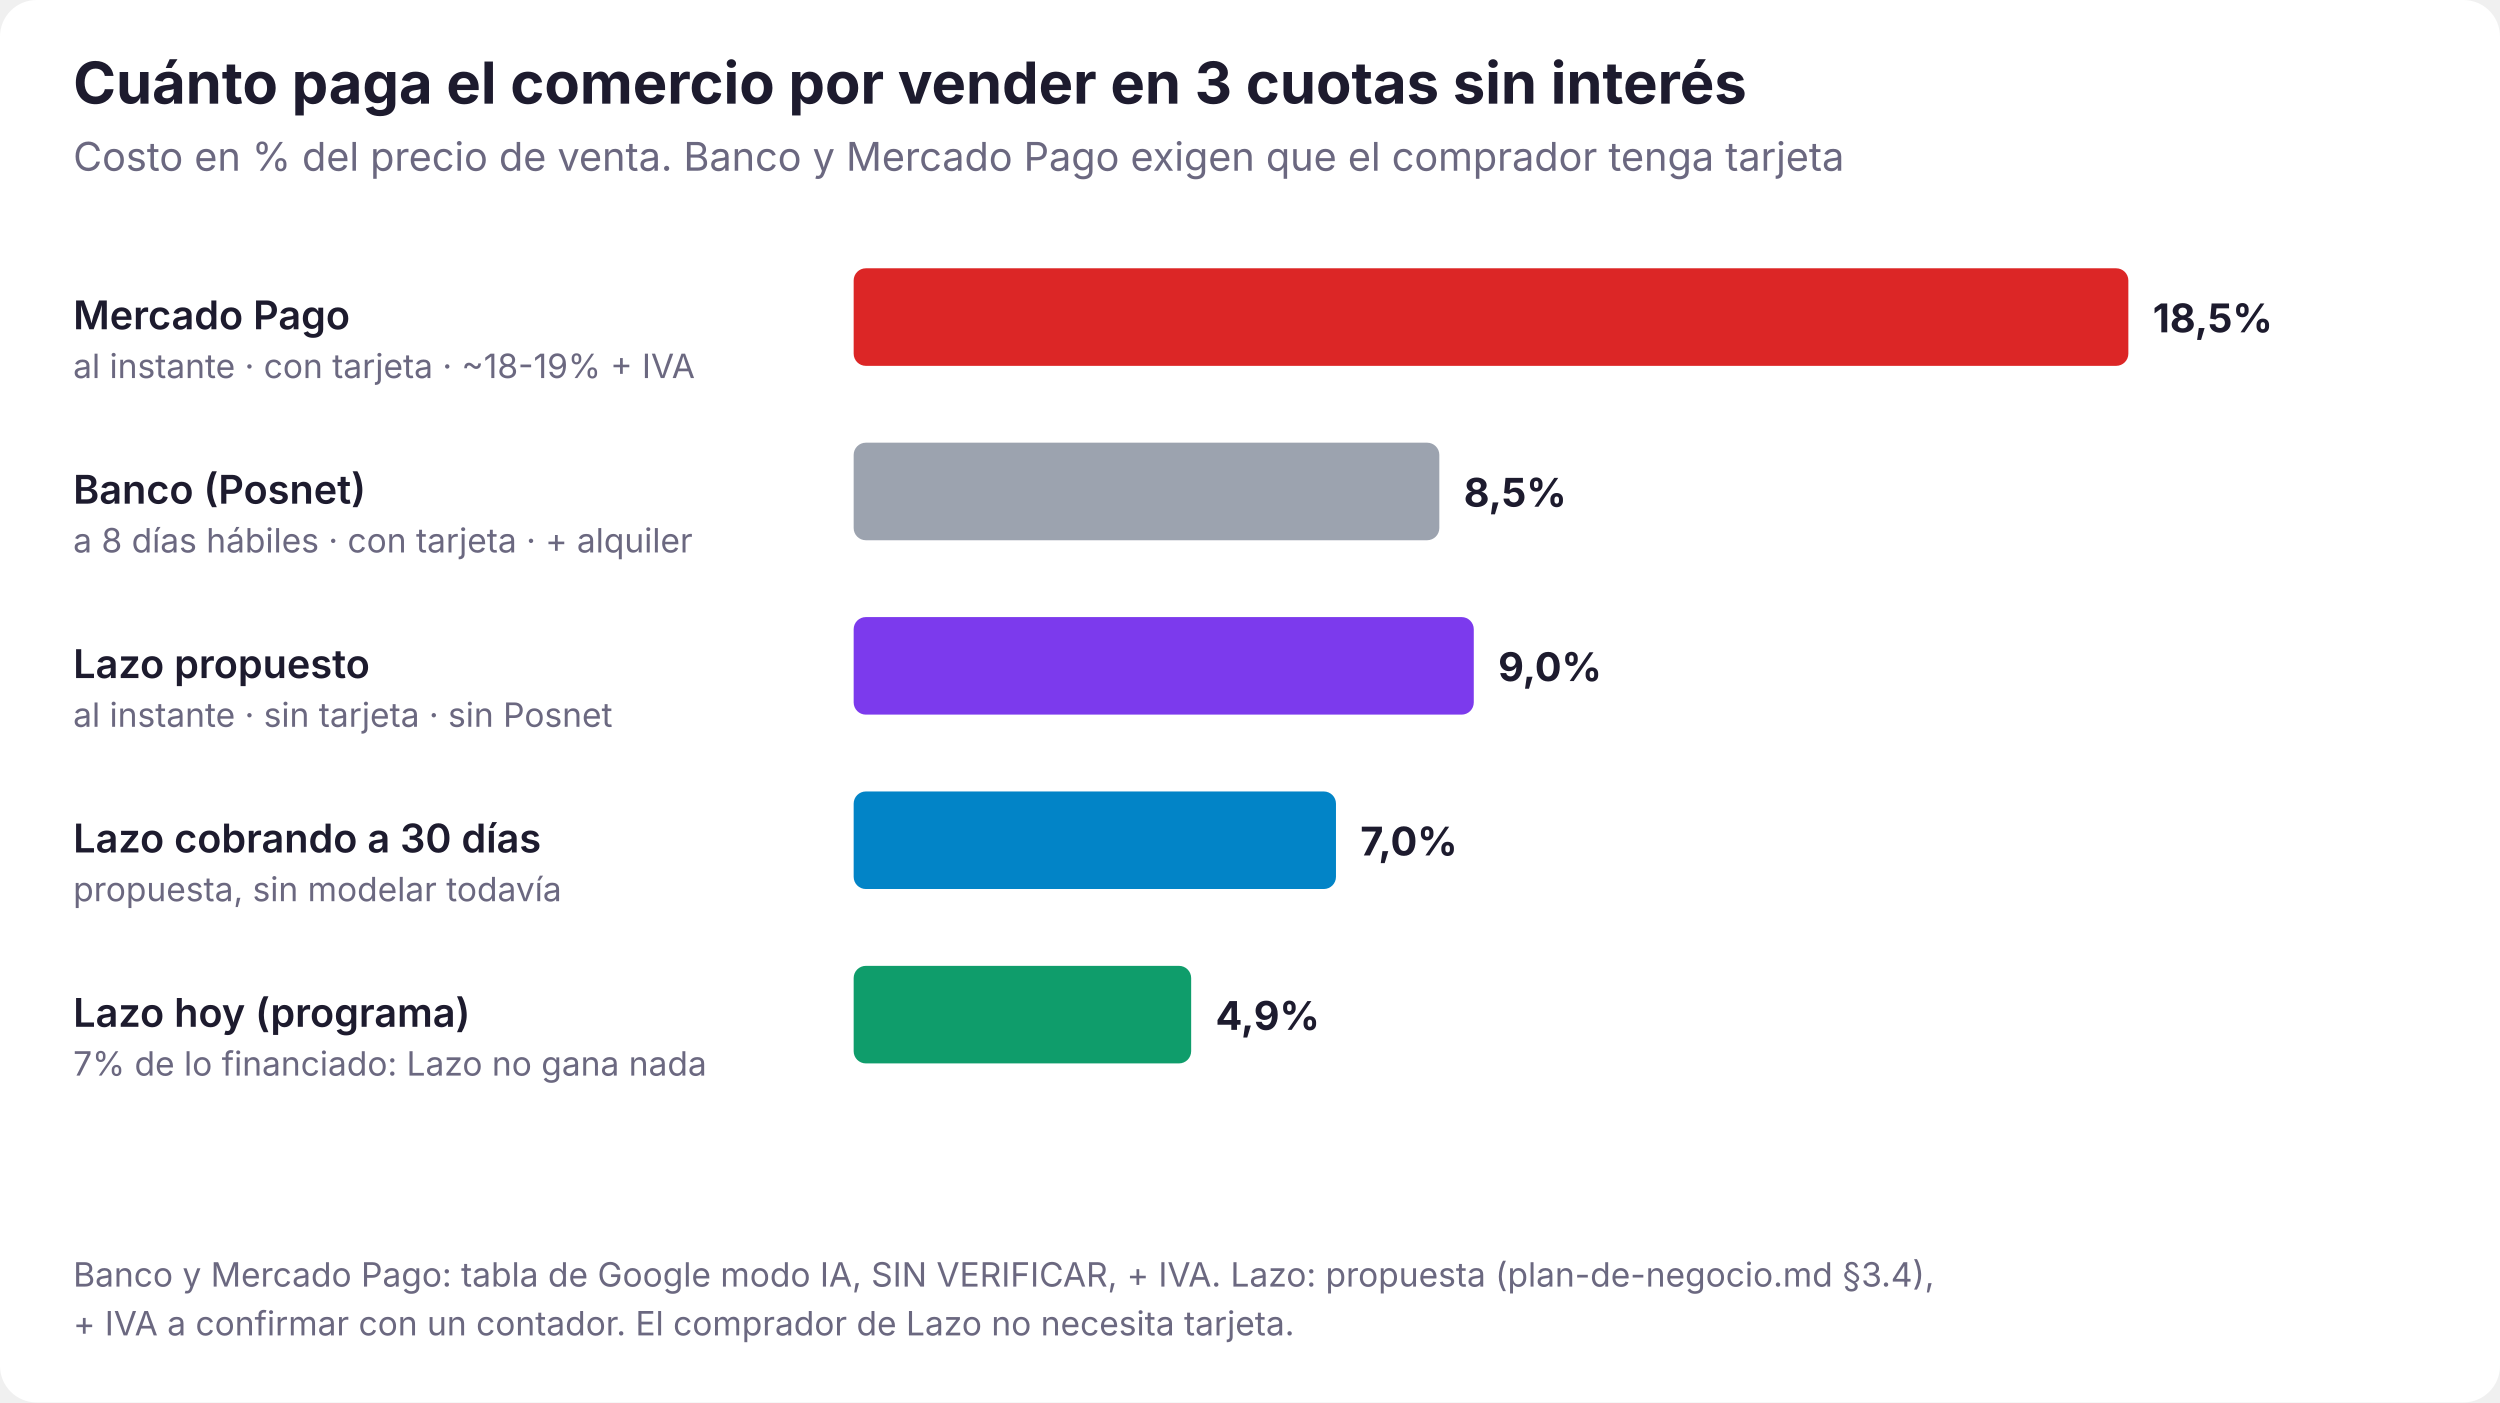
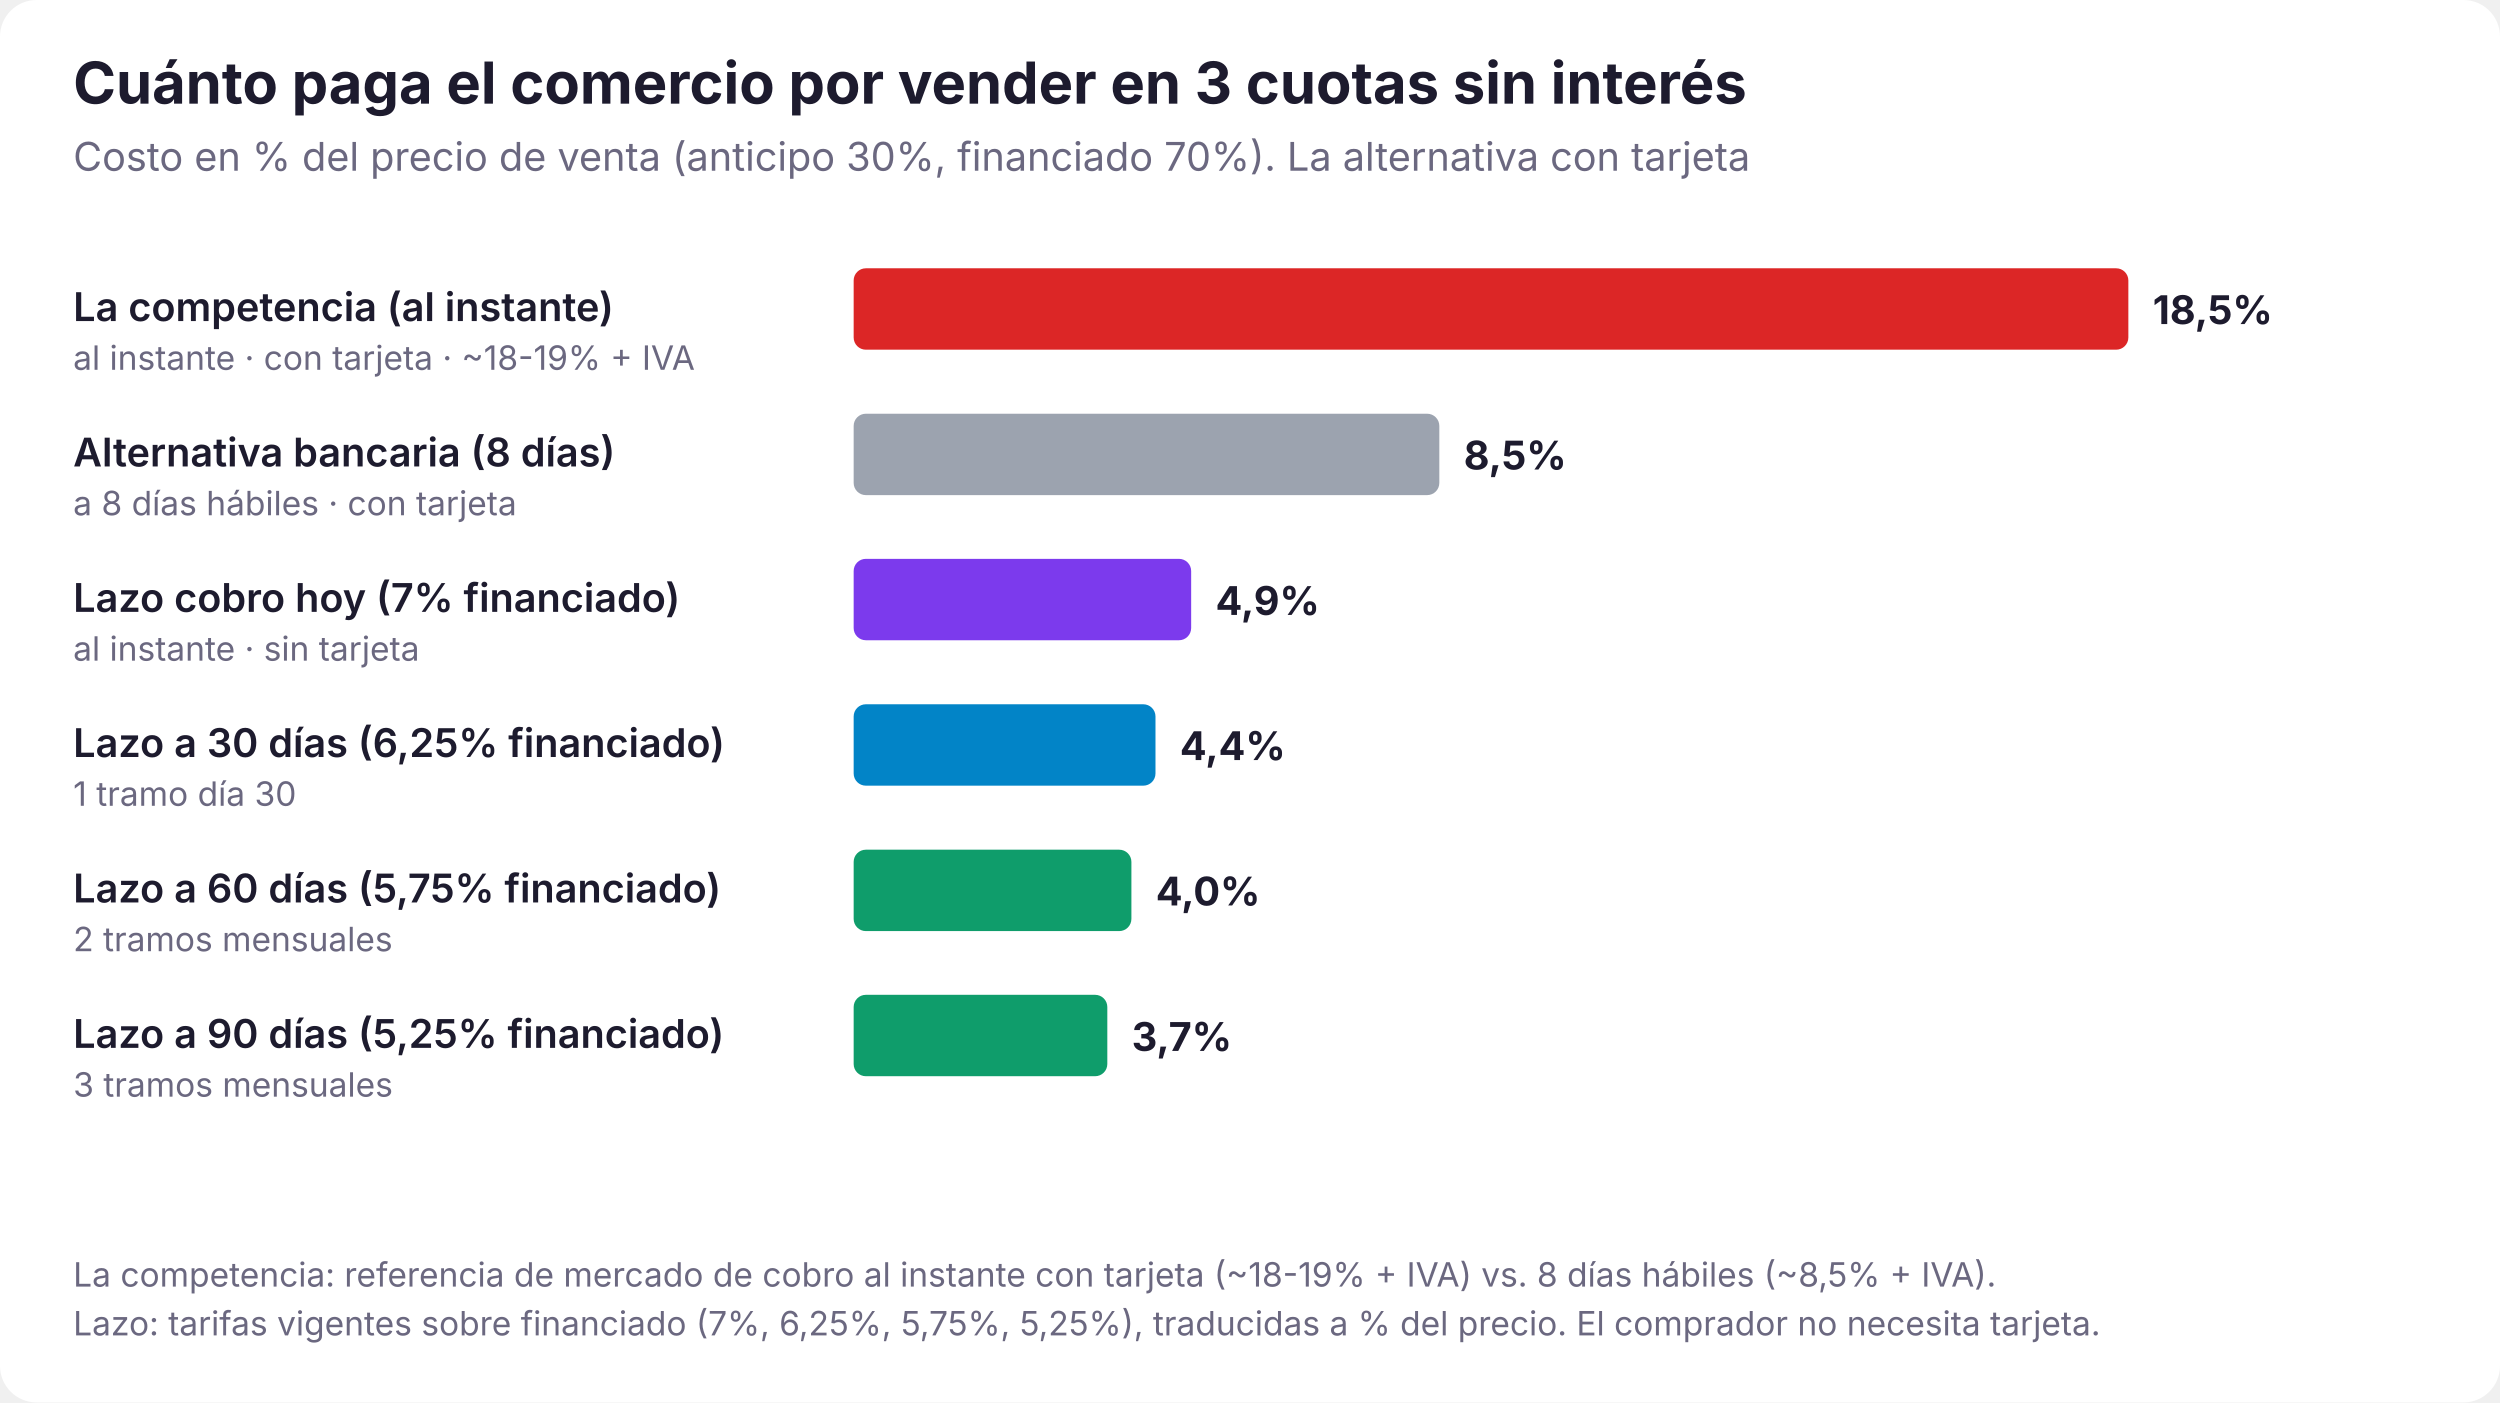
<svg xmlns="http://www.w3.org/2000/svg" width="820" height="460" viewBox="0 0 820 460" font-family="Inter, -apple-system, 'Segoe UI', Helvetica, Arial, sans-serif">
  <rect width="820" height="460" fill="#ffffff" rx="12" />
  <text x="24.0" y="34.0" font-size="19" fill="#1d1b2e" text-anchor="start" font-weight="700">Cuánto paga el comercio por vender en 3 cuotas sin interés</text>
-   <text x="24.0" y="56.0" font-size="13" fill="#6b6880" text-anchor="start" font-weight="normal">Costo en % del precio de venta. Banco y Mercado Pago exigen que el comprador tenga tarjeta</text>
-   <text x="24.0" y="108.0" font-size="13" fill="#1d1b2e" text-anchor="start" font-weight="600">Mercado Pago</text>
-   <text x="24.0" y="124.0" font-size="11" fill="#6b6880" text-anchor="start" font-weight="normal">al instante · con tarjeta · ~18-19% + IVA</text>
-   <rect x="280" y="88.0" width="418.1" height="32.0" rx="4" fill="#dc2626" />
-   <text x="706.1" y="109.0" font-size="13" fill="#1d1b2e" text-anchor="start" font-weight="700">18,5%</text>
-   <text x="24.0" y="165.2" font-size="13" fill="#1d1b2e" text-anchor="start" font-weight="600">Banco (Posnet)</text>
-   <text x="24.0" y="181.2" font-size="11" fill="#6b6880" text-anchor="start" font-weight="normal">a 8 días hábiles · con tarjeta · + alquiler</text>
-   <rect x="280" y="145.2" width="192.1" height="32.0" rx="4" fill="#9ca3af" />
-   <text x="480.1" y="166.2" font-size="13" fill="#1d1b2e" text-anchor="start" font-weight="700">8,5%</text>
-   <text x="24.0" y="222.4" font-size="13" fill="#1d1b2e" text-anchor="start" font-weight="600">Lazo propuesto</text>
-   <text x="24.0" y="238.4" font-size="11" fill="#6b6880" text-anchor="start" font-weight="normal">al instante · sin tarjeta · sin Posnet</text>
-   <rect x="280" y="202.4" width="203.4" height="32.0" rx="4" fill="#7c3aed" />
-   <text x="491.4" y="223.4" font-size="13" fill="#1d1b2e" text-anchor="start" font-weight="700">9,0%</text>
-   <text x="24.0" y="279.6" font-size="13" fill="#1d1b2e" text-anchor="start" font-weight="600">Lazo cobrando a 30 días</text>
-   <text x="24.0" y="295.6" font-size="11" fill="#6b6880" text-anchor="start" font-weight="normal">propuesta, sin modelar todavía</text>
-   <rect x="280" y="259.6" width="158.2" height="32.0" rx="4" fill="#0284c7" />
-   <text x="446.2" y="280.6" font-size="13" fill="#1d1b2e" text-anchor="start" font-weight="700">7,0%</text>
-   <text x="24.0" y="336.8" font-size="13" fill="#1d1b2e" text-anchor="start" font-weight="600">Lazo hoy (programa)</text>
-   <text x="24.0" y="352.8" font-size="11" fill="#6b6880" text-anchor="start" font-weight="normal">7% de lo financiado: Lazo no gana nada</text>
-   <rect x="280" y="316.8" width="110.7" height="32.0" rx="4" fill="#0f9d6b" />
-   <text x="398.7" y="337.8" font-size="13" fill="#1d1b2e" text-anchor="start" font-weight="700">4,9%</text>
-   <text x="24.0" y="422.0" font-size="11" fill="#6b6880" text-anchor="start" font-weight="normal">Banco y Mercado Pago: tabla de Google modo IA, SIN VERIFICAR, + IVA. Lazo: propuesta (plan-de-negocio.md §3.4),</text>
-   <text x="24.0" y="438.0" font-size="11" fill="#6b6880" text-anchor="start" font-weight="normal">+ IVA a confirmar con un contador. El comprador de Lazo no necesita tarjeta.</text>
+   <text x="24.0" y="56.0" font-size="13" fill="#6b6880" text-anchor="start" font-weight="normal">Costo en % del precio de venta (anticipo 30%, financiado 70%). La alternativa con tarjeta</text>
+   <text x="24.0" y="105.3" font-size="13" fill="#1d1b2e" text-anchor="start" font-weight="600">La competencia (al instante)</text>
+   <text x="24.0" y="121.3" font-size="11" fill="#6b6880" text-anchor="start" font-weight="normal">al instante · con tarjeta · ~18-19% + IVA</text>
+   <rect x="280" y="88.0" width="418.1" height="26.7" rx="4" fill="#dc2626" />
+   <text x="706.1" y="106.3" font-size="13" fill="#1d1b2e" text-anchor="start" font-weight="700">18,5%</text>
+   <text x="24.0" y="153.0" font-size="13" fill="#1d1b2e" text-anchor="start" font-weight="600">Alternativa bancaria (8 días)</text>
+   <text x="24.0" y="169.0" font-size="11" fill="#6b6880" text-anchor="start" font-weight="normal">a 8 días hábiles · con tarjeta</text>
+   <rect x="280" y="135.7" width="192.1" height="26.7" rx="4" fill="#9ca3af" />
+   <text x="480.1" y="154.0" font-size="13" fill="#1d1b2e" text-anchor="start" font-weight="700">8,5%</text>
+   <text x="24.0" y="200.7" font-size="13" fill="#1d1b2e" text-anchor="start" font-weight="600">Lazo cobro hoy (7% financiado)</text>
+   <text x="24.0" y="216.7" font-size="11" fill="#6b6880" text-anchor="start" font-weight="normal">al instante · sin tarjeta</text>
+   <rect x="280" y="183.3" width="110.7" height="26.7" rx="4" fill="#7c3aed" />
+   <text x="398.7" y="201.7" font-size="13" fill="#1d1b2e" text-anchor="start" font-weight="700">4,9%</text>
+   <text x="24.0" y="248.3" font-size="13" fill="#1d1b2e" text-anchor="start" font-weight="600">Lazo a 30 días (6,25% financiado)</text>
+   <text x="24.0" y="264.3" font-size="11" fill="#6b6880" text-anchor="start" font-weight="normal">1 tramo día 30</text>
+   <rect x="280" y="231.0" width="99.0" height="26.7" rx="4" fill="#0284c7" />
+   <text x="387.0" y="249.3" font-size="13" fill="#1d1b2e" text-anchor="start" font-weight="700">4,4%</text>
+   <text x="24.0" y="296.0" font-size="13" fill="#1d1b2e" text-anchor="start" font-weight="600">Lazo a 60 días (5,75% financiado)</text>
+   <text x="24.0" y="312.0" font-size="11" fill="#6b6880" text-anchor="start" font-weight="normal">2 tramos mensuales</text>
+   <rect x="280" y="278.7" width="91.1" height="26.7" rx="4" fill="#0f9d6b" />
+   <text x="379.1" y="297.0" font-size="13" fill="#1d1b2e" text-anchor="start" font-weight="700">4,0%</text>
+   <text x="24.0" y="343.7" font-size="13" fill="#1d1b2e" text-anchor="start" font-weight="600">Lazo a 90 días (5,25% financiado)</text>
+   <text x="24.0" y="359.7" font-size="11" fill="#6b6880" text-anchor="start" font-weight="normal">3 tramos mensuales</text>
+   <rect x="280" y="326.3" width="83.2" height="26.7" rx="4" fill="#0f9d6b" />
+   <text x="371.2" y="344.7" font-size="13" fill="#1d1b2e" text-anchor="start" font-weight="700">3,7%</text>
+   <text x="24.0" y="422.0" font-size="11" fill="#6b6880" text-anchor="start" font-weight="normal">La competencia: referencia de mercado de cobro al instante con tarjeta (~18-19% + IVA) vs. 8 días hábiles (~8,5% + IVA).</text>
+   <text x="24.0" y="438.0" font-size="11" fill="#6b6880" text-anchor="start" font-weight="normal">Lazo: tarifas vigentes sobre financiado (7%, 6,25%, 5,75%, 5,25%), traducidas a % del precio. El comprador no necesita tarjeta.</text>
</svg>
